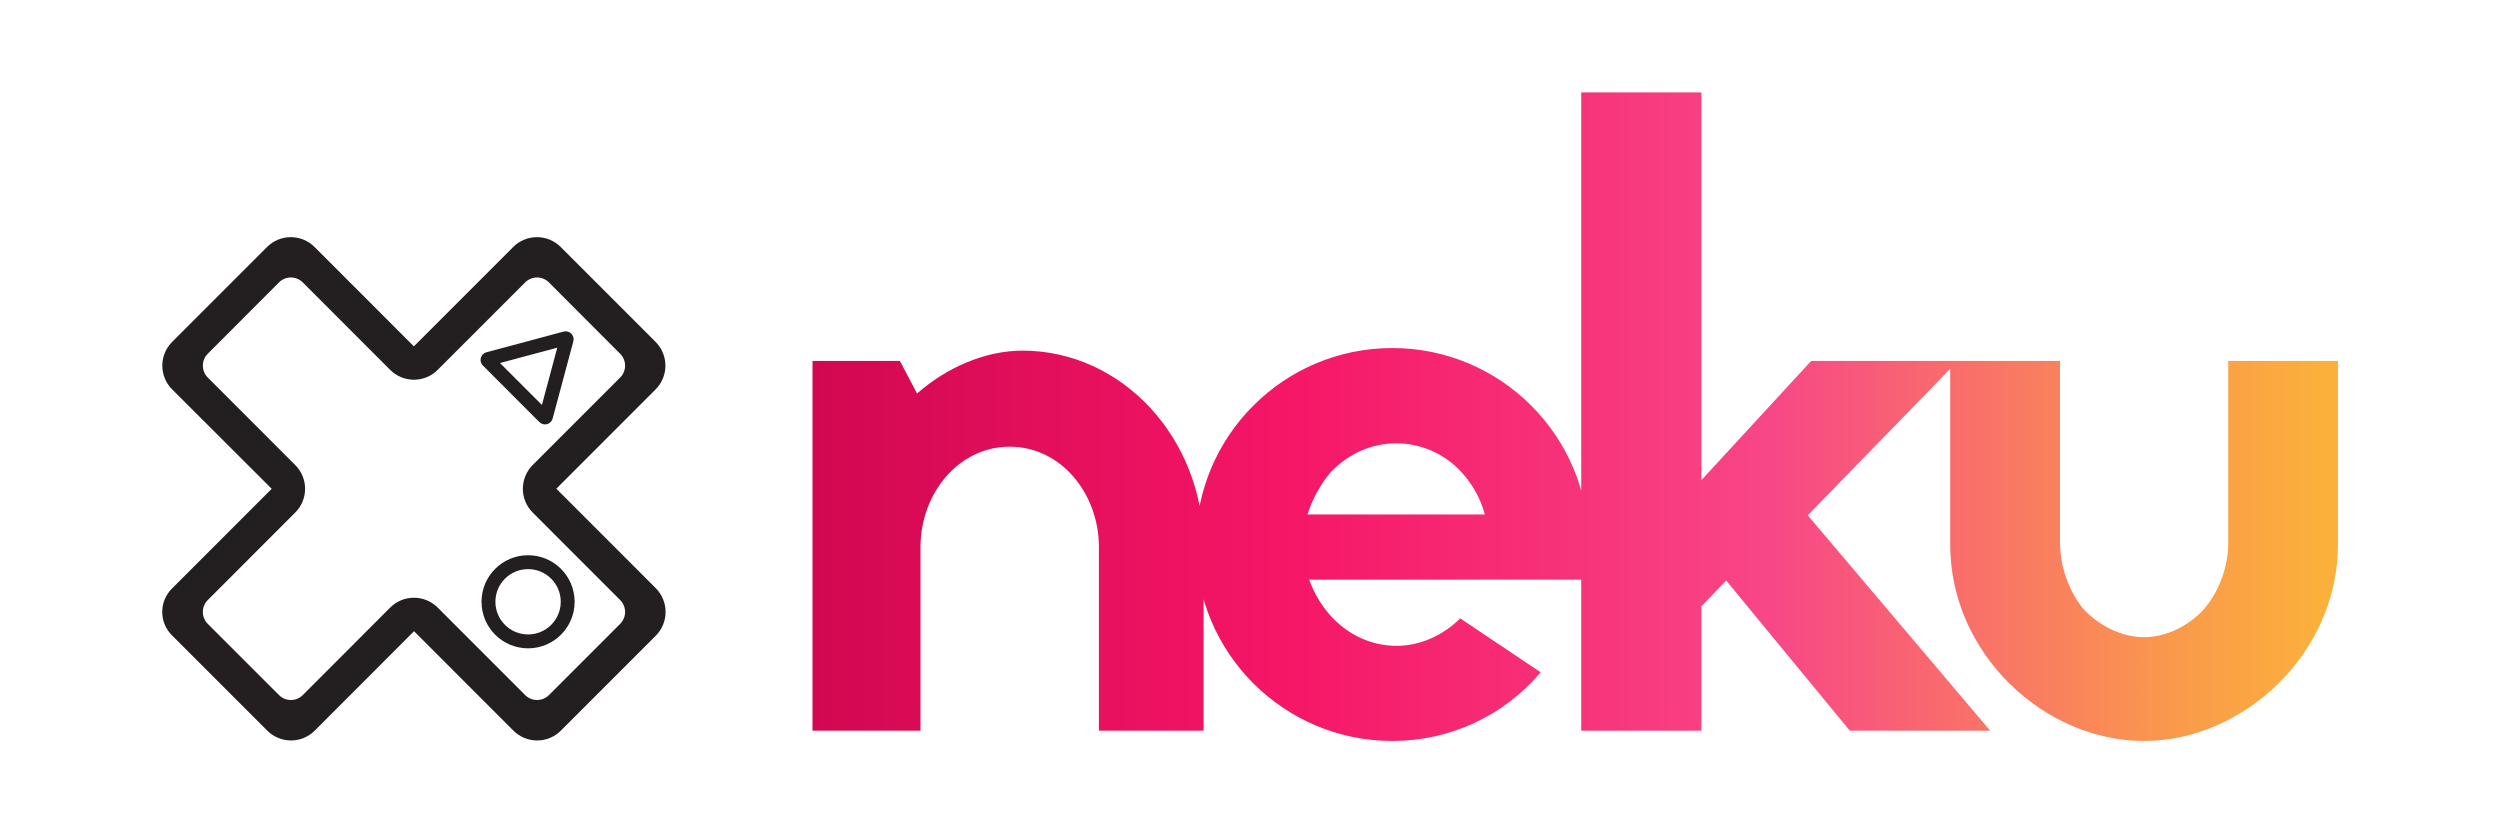
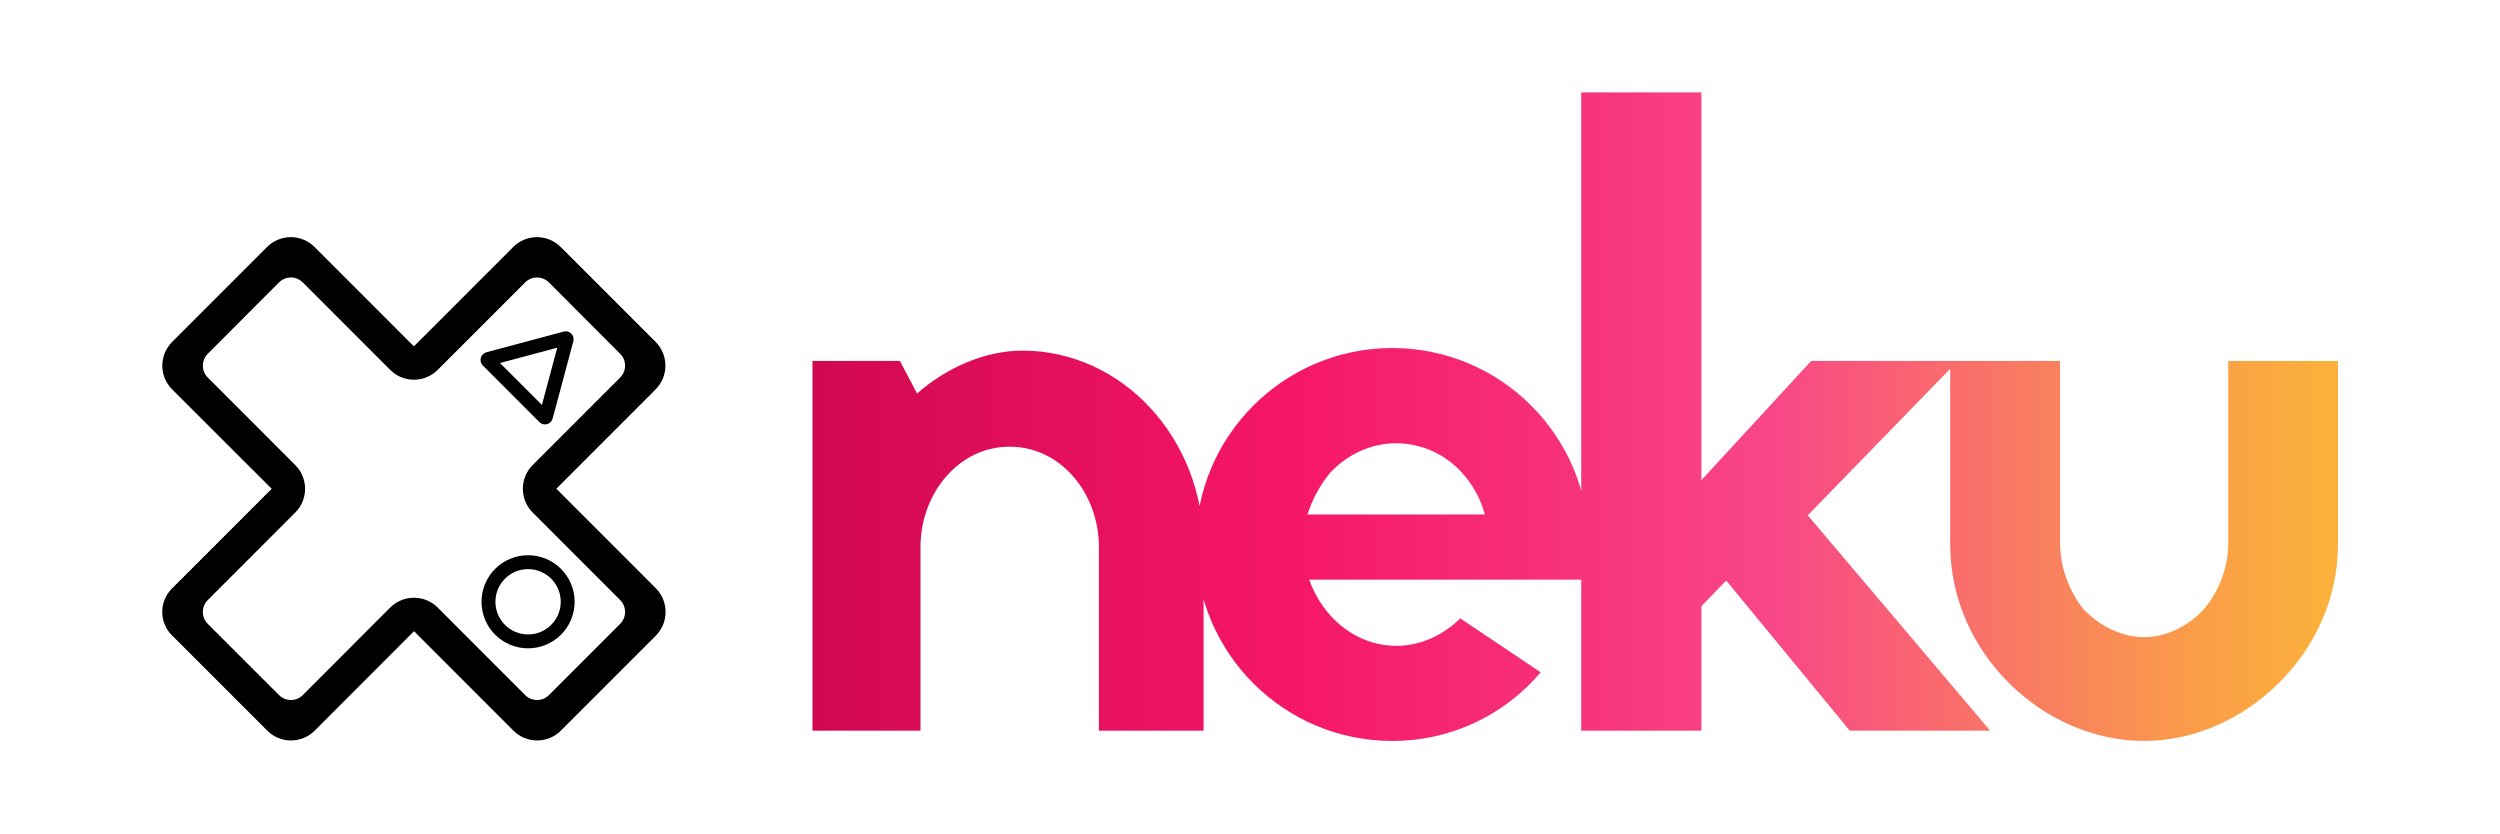
<svg xmlns="http://www.w3.org/2000/svg" viewBox="0 0 1080 360">
  <defs>
-     <style>.cls-1{fill:url(#linear-gradient);}.cls-2{fill:#231f20;}.cls-2,.cls-3{fill-rule:evenodd;}.cls-3,.cls-4{fill:none;stroke:#231f20;stroke-miterlimit:10;stroke-width:6px;}</style>
+     <style>.cls-1{fill:url(#linear-gradient);}.cls-2,.cls-3{fill-rule:evenodd;}.cls-3,.cls-4{fill:none;stroke:#000;stroke-miterlimit:10;stroke-width:6px;}</style>
    <linearGradient id="linear-gradient" x1="350.95" y1="180" x2="1010" y2="180" gradientUnits="userSpaceOnUse">
      <stop offset="0" stop-color="#d10851" />
      <stop offset="0.31" stop-color="#f61667" />
      <stop offset="0.63" stop-color="#f84787" />
      <stop offset="0.76" stop-color="#f97069" />
      <stop offset="0.91" stop-color="#fa9e48" />
      <stop offset="0.99" stop-color="#fbb03b" />
    </linearGradient>
  </defs>
  <g id="iso-black-color-text-gradient">
    <path class="cls-1" d="M388.75,155.91,396.17,170c12.6-11.11,29.27-18.53,45.58-18.53,43,0,78.2,37.81,78.2,84.87v79.31H474.73V236.33c0-23-16.3-43.36-38.54-43.36s-38.54,20.38-38.54,43.36v79.31H351V155.91Zm242,111.18,34.83,23.35a83.68,83.68,0,0,1-64.11,29.65,84.87,84.87,0,1,1,84.87-84.87,70,70,0,0,1-1.49,15.2H565.57A47.1,47.1,0,0,0,574.83,266c7.79,8.52,17.79,13,28.54,13,10,0,20-4.45,27.43-11.86Zm-66-44.84h76.71a43.83,43.83,0,0,0-10-18.16,38.3,38.3,0,0,0-28.17-12.6c-10.75,0-20.75,4.45-28.54,12.6A54.38,54.38,0,0,0,564.83,222.25Zm295,93.39H799.09l-53.37-64.85L735,261.9v53.74H683.09V39.91H735V207.42l47.44-51.51h63.37l-64.85,66.71ZM1010,155.91v79.31c0,47.07-40.77,84.87-83.76,84.87-43.36,0-83.75-37.8-83.75-84.87V155.91h47.43v78.2a47,47,0,0,0,10,28.91c7.41,7.78,17.05,12.23,26.31,12.23s18.9-4.45,26-12.23a45.1,45.1,0,0,0,10.37-28.91v-78.2Z" />
    <path class="cls-2" d="M240.38,211.16,283.3,254.1a14.57,14.57,0,0,1,0,20.53l-41,41a14.5,14.5,0,0,1-20.52,0l-42.92-42.95-42.9,42.95a14.49,14.49,0,0,1-20.51,0l-41-41a14.25,14.25,0,0,1-.23-20.31l43.15-43.16L74.37,168.22a14.5,14.5,0,0,1,0-20.52l41-41a14.5,14.5,0,0,1,20.52,0l42.9,42.92,42.92-42.92a14.49,14.49,0,0,1,20.51,0l41,41a14.54,14.54,0,0,1,0,20.52l-42.92,42.94Zm27.53-58.33L237.13,122a7.24,7.24,0,0,0-10.26,0l-37.79,37.79a14.5,14.5,0,0,1-20.52,0L130.79,122a7.24,7.24,0,0,0-10.26,0L89.75,152.83a7.28,7.28,0,0,0,0,10.26l37.79,37.81h0a14.49,14.49,0,0,1,0,20.52h0L89.75,259.23a7.29,7.29,0,0,0,0,10.27l30.79,30.78a7.26,7.26,0,0,0,10.26,0l37.77-37.82a14.53,14.53,0,0,1,20.51,0l37.8,37.82a7.26,7.26,0,0,0,10.26,0l30.78-30.78a7.29,7.29,0,0,0,0-10.27l-37.8-37.81h0a14.52,14.52,0,0,1,0-20.52h0l37.8-37.81a7.27,7.27,0,0,0,0-10.26Z" />
    <path class="cls-3" d="M244.29,146.14a.41.41,0,0,1,.5.5l-4.47,16.71-4.48,16.7a.41.41,0,0,1-.68.19L222.93,168,210.7,155.77a.41.41,0,0,1,.18-.68l16.71-4.47Z" />
    <circle class="cls-4" cx="228.13" cy="259.97" r="17.11" />
  </g>
</svg>
